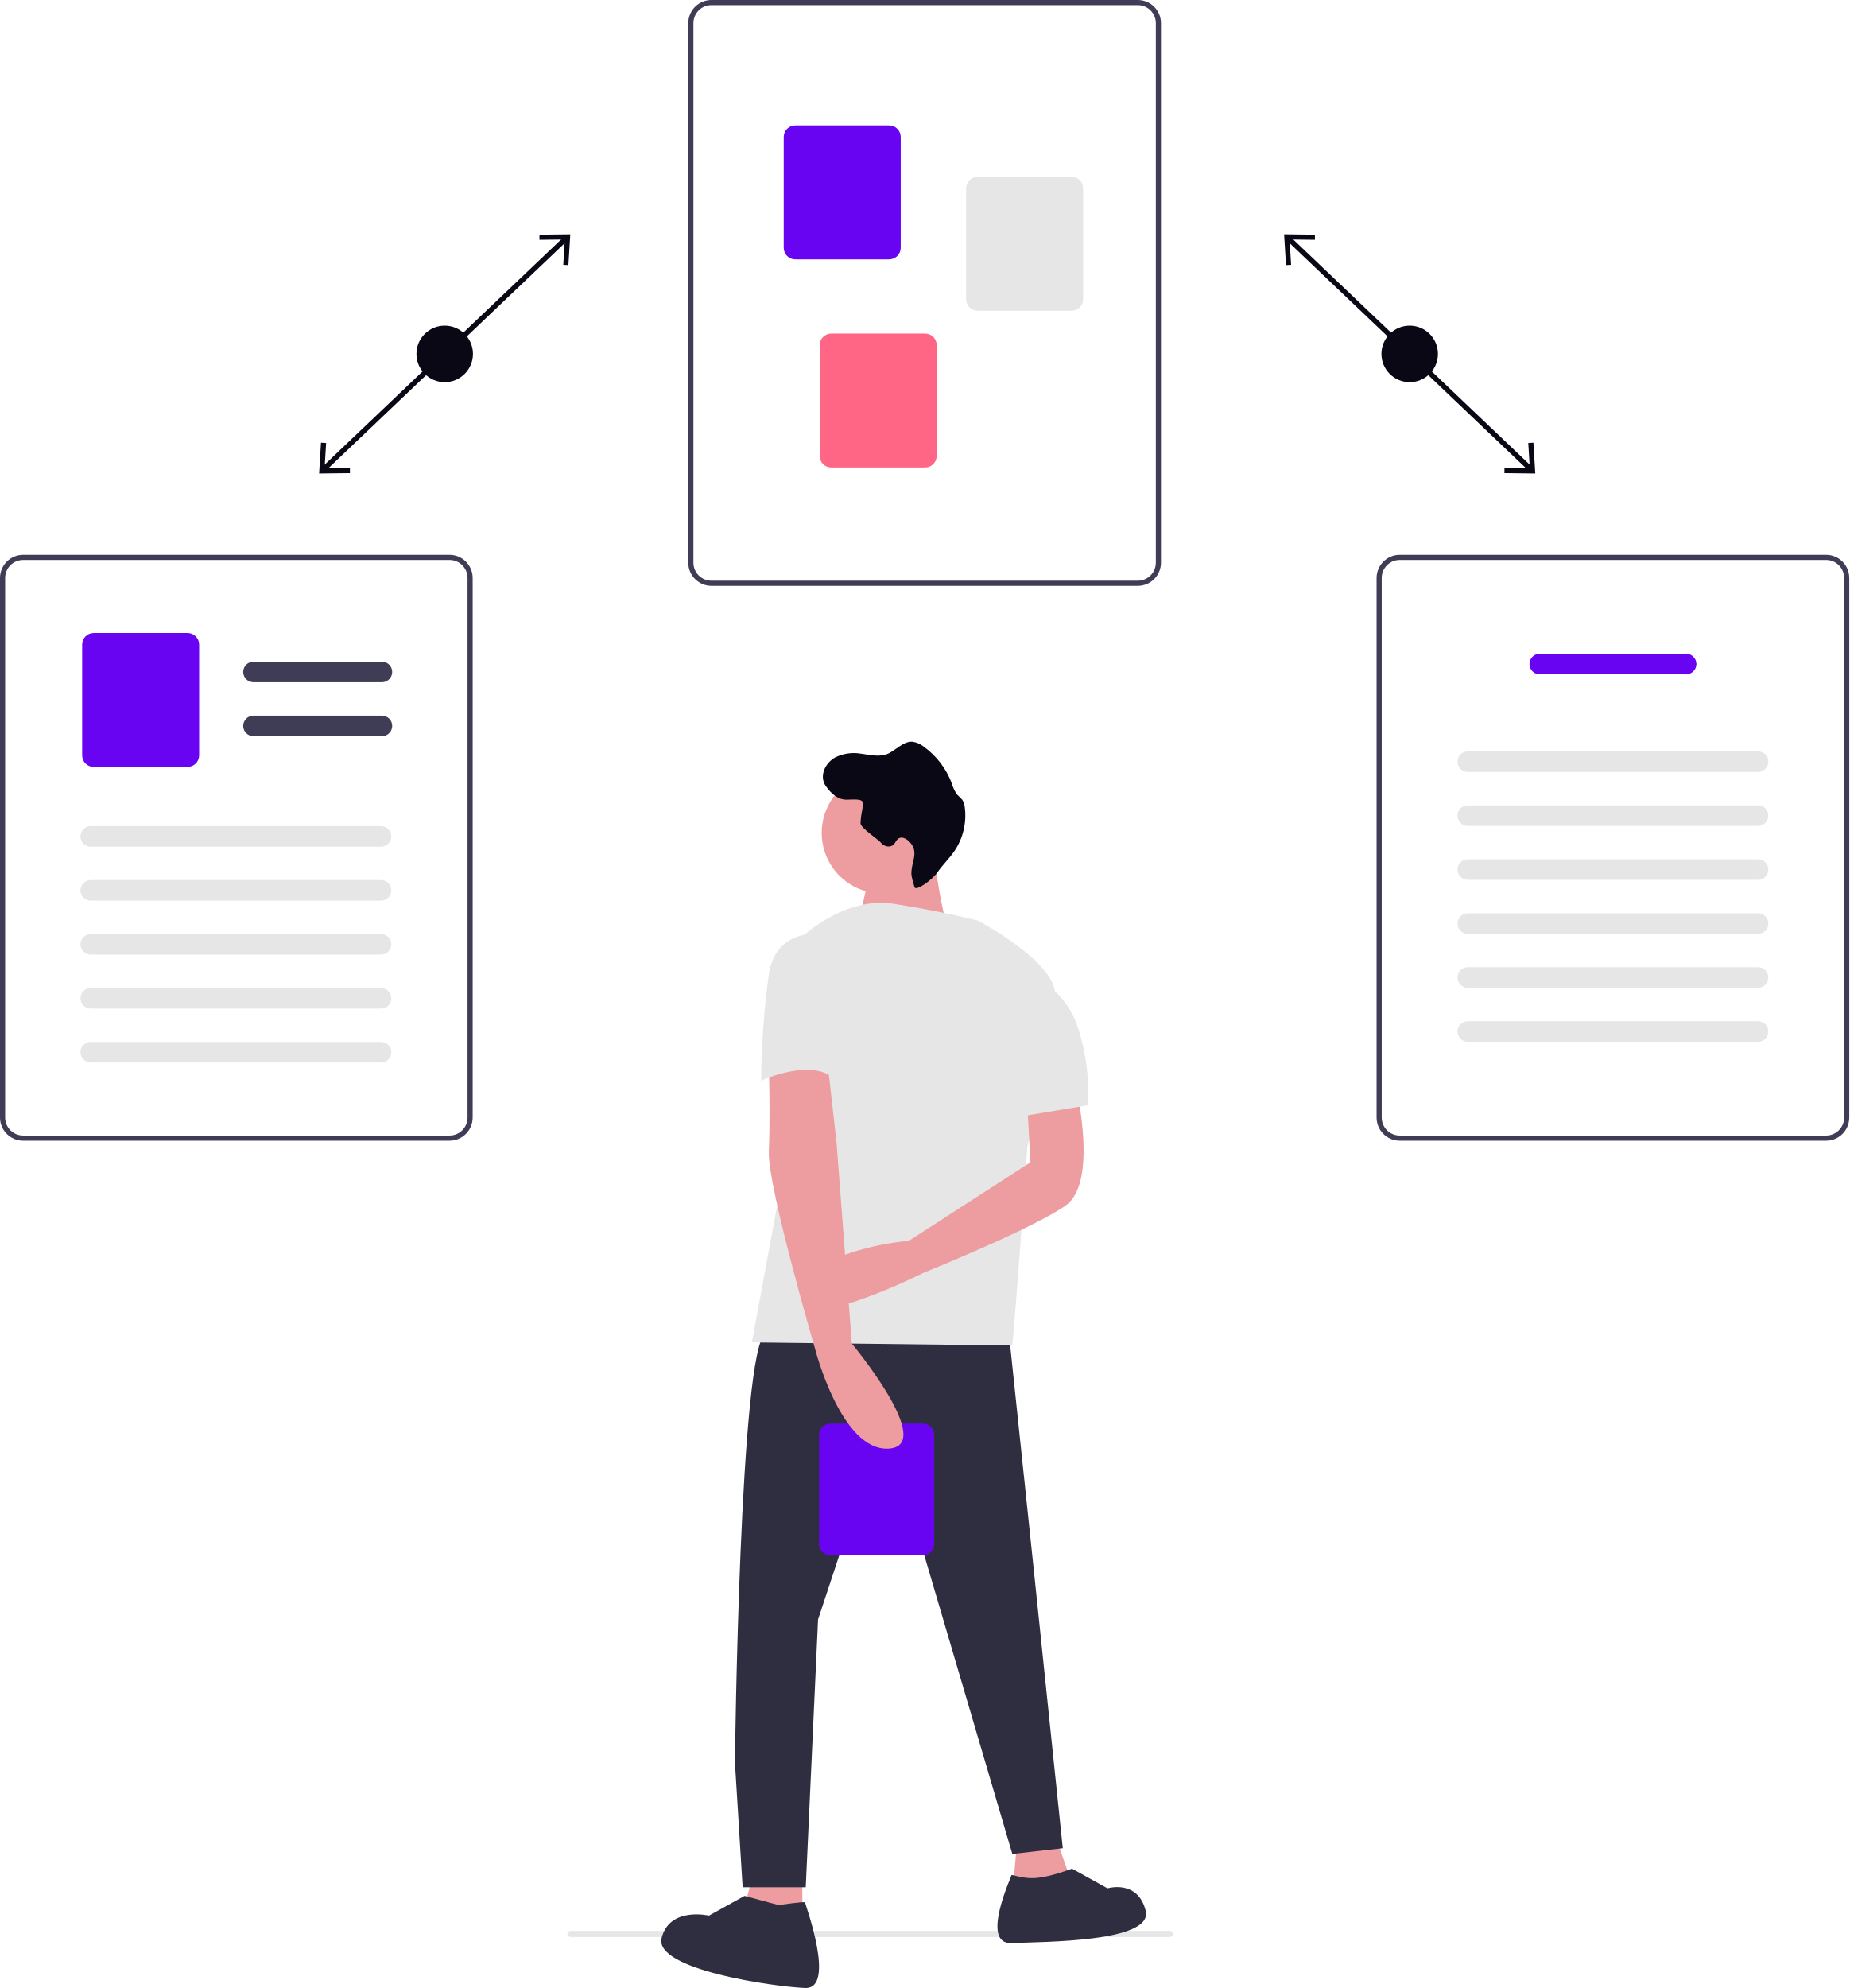
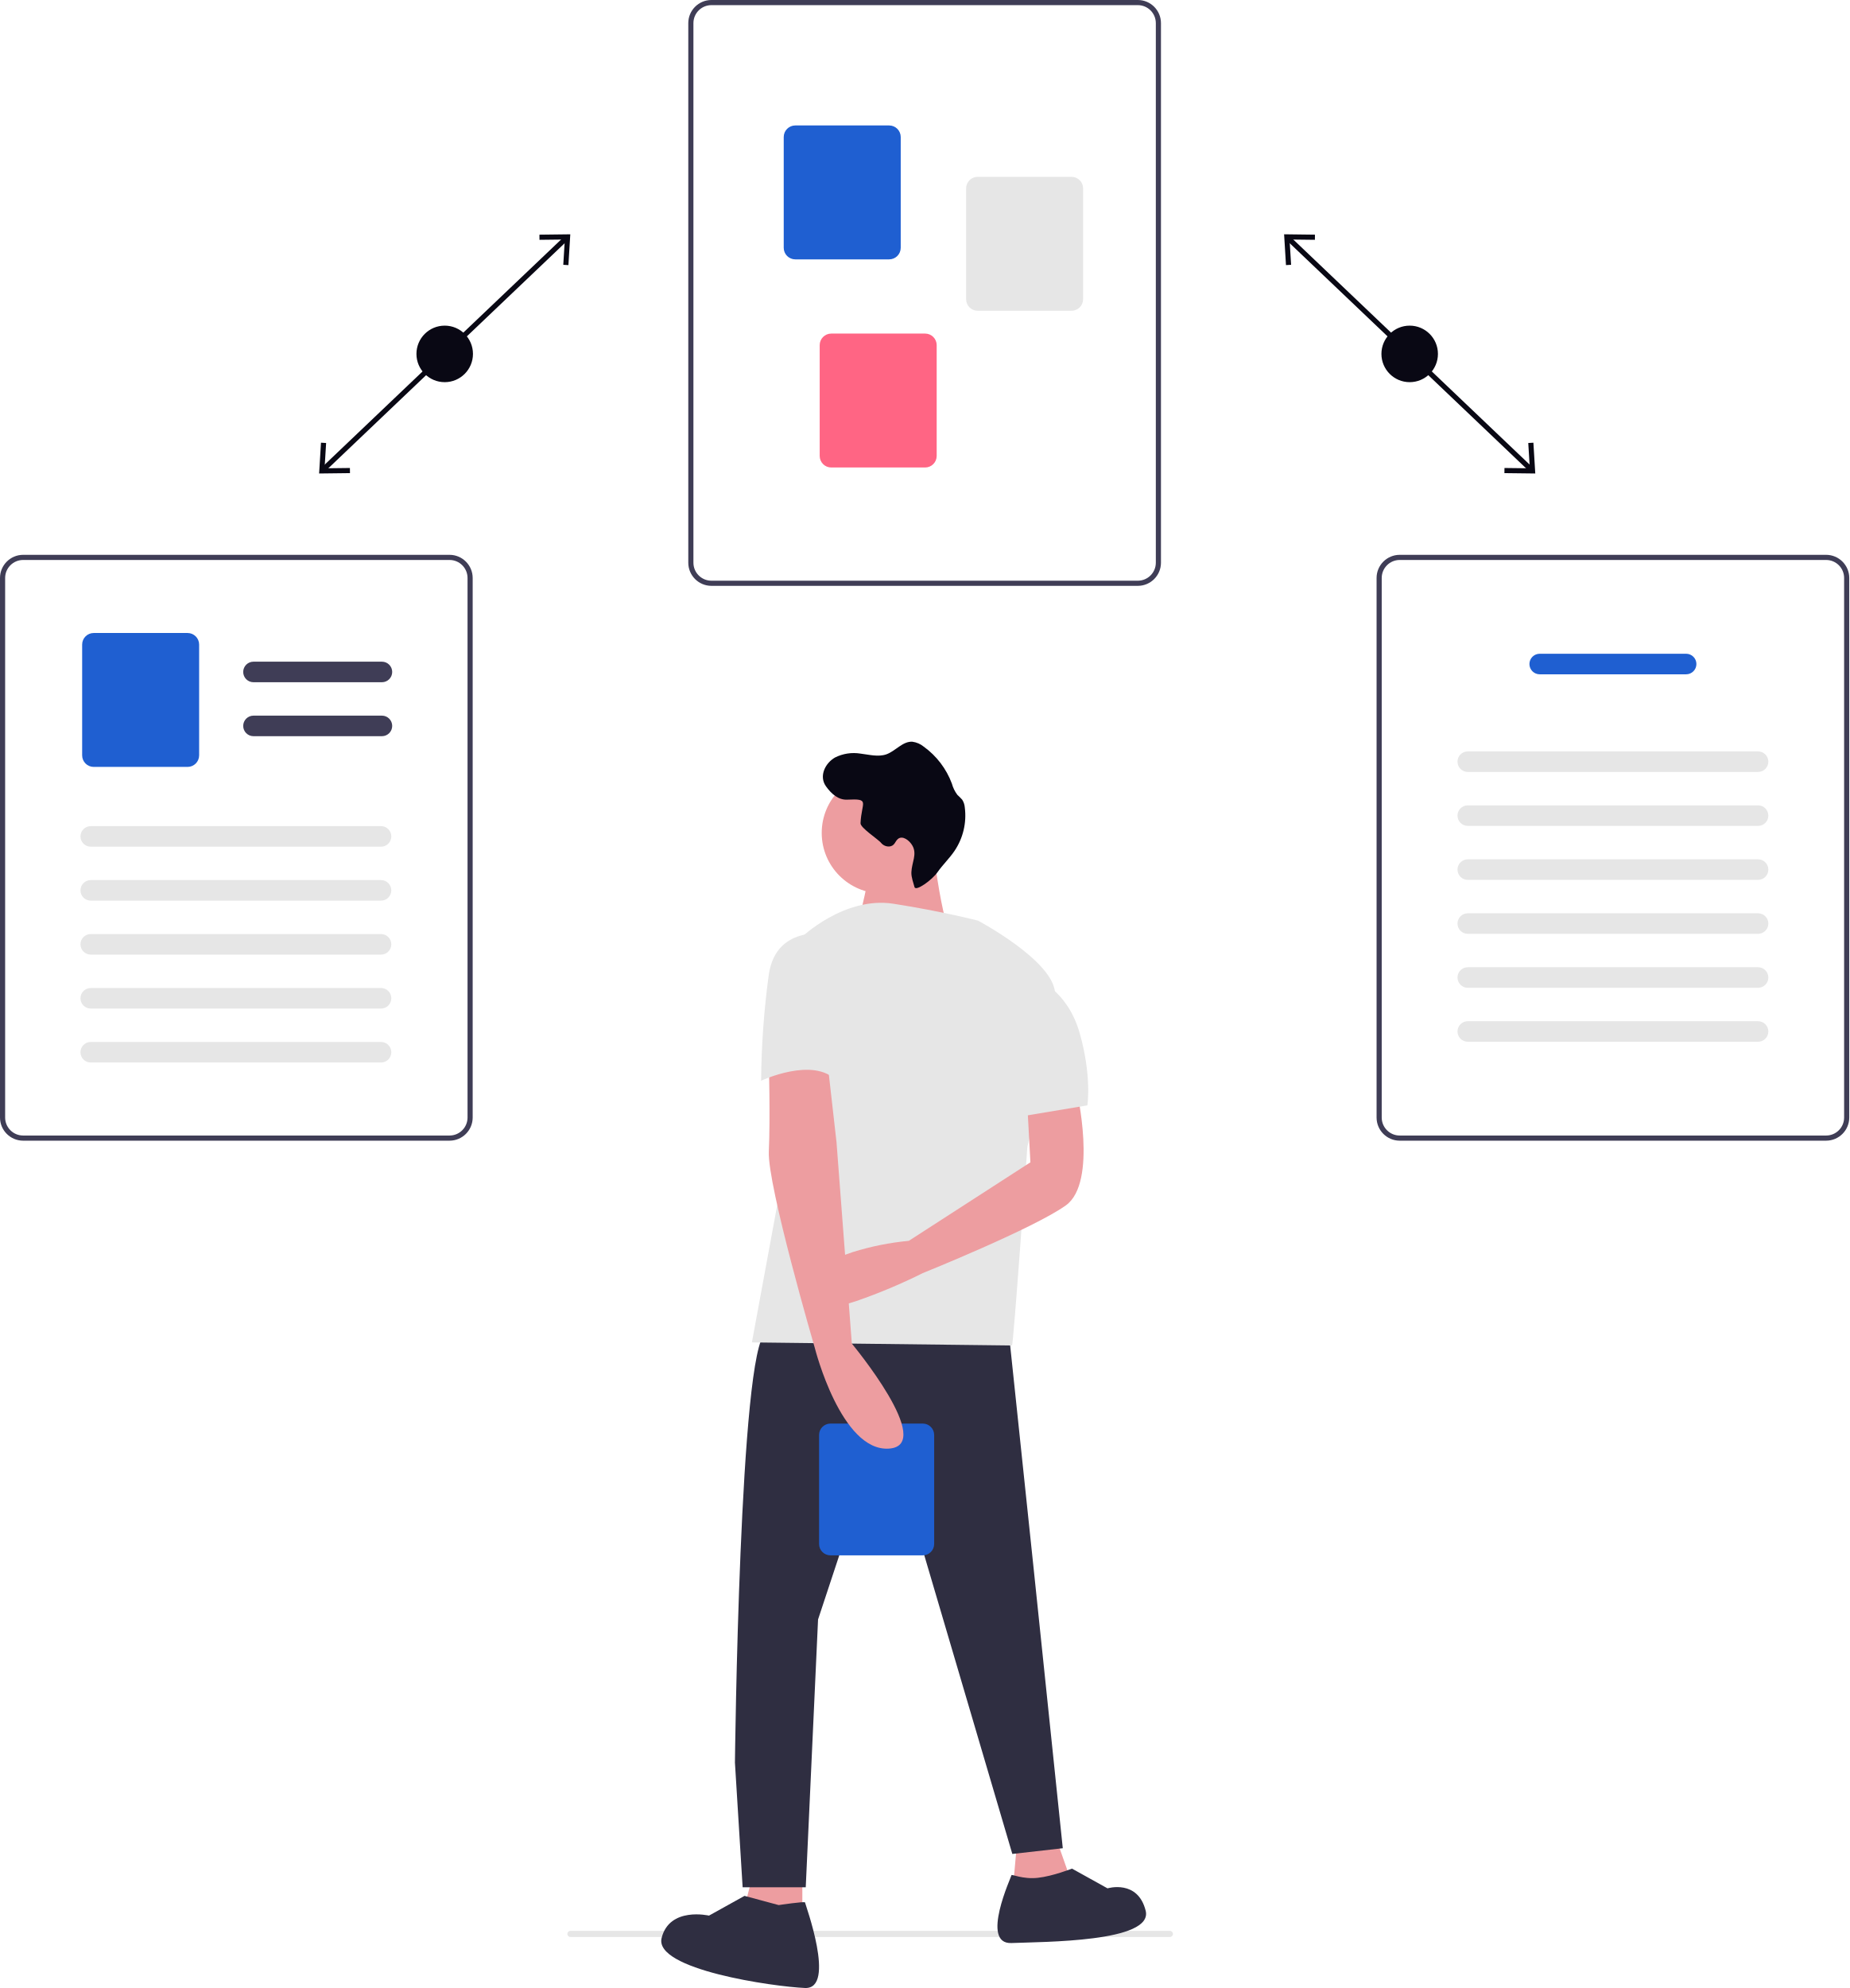
<svg xmlns="http://www.w3.org/2000/svg" width="744.34" height="800" viewBox="0 0 744.34 800">
  <g transform="translate(-691 -161)">
    <g transform="translate(1207.862 255.287)">
      <rect width="2.068" height="135.105" transform="translate(0.905 2.299) rotate(-46.407)" fill="#090814" />
      <path d="M501.081,143.982l-2.066.125.624,10.178-10.2-.122-.022,2.069,12.42.147Z" transform="translate(-400.739 -60.125)" fill="#090814" />
      <path d="M430.162,76.354l-.022,2.069-10.2-.122.624,10.178L418.5,88.6l-.755-12.4Z" transform="translate(-417.745 -76.206)" fill="#090814" />
      <circle cx="11.374" cy="11.374" r="11.374" transform="translate(39.173 36.754)" fill="#090814" />
    </g>
    <g transform="translate(819.447 255.287)">
      <rect width="135.105" height="2.068" transform="translate(0.91 93.96) rotate(-43.593)" fill="#090814" />
      <path d="M103.815,156.378l12.42-.147-.023-2.069-10.2.122.624-10.178-2.066-.125Z" transform="translate(-103.815 -60.125)" fill="#090814" />
      <path d="M187.908,76.206l-.756,12.4-2.066-.125.622-10.178-10.2.122-.022-2.069Z" transform="translate(-86.809 -76.206)" fill="#090814" />
      <circle cx="11.374" cy="11.374" r="11.374" transform="translate(39.176 36.754)" fill="#090814" />
    </g>
    <path d="M704.065,370.752H532.42a9.317,9.317,0,0,1-9.306-9.306V144.306A9.317,9.317,0,0,1,532.42,135H704.065a9.316,9.316,0,0,1,9.306,9.306v217.14a9.317,9.317,0,0,1-9.306,9.306ZM532.42,137.068a7.246,7.246,0,0,0-7.238,7.238v217.14a7.246,7.246,0,0,0,7.238,7.238H704.065a7.246,7.246,0,0,0,7.238-7.238V144.306a7.246,7.246,0,0,0-7.238-7.238Z" transform="translate(444.927 26)" fill="#3f3d56" />
-     <path d="M596.6,229.693H558.815a4.658,4.658,0,0,1-4.653-4.653V180.454a4.658,4.658,0,0,1,4.653-4.653H596.6a4.658,4.658,0,0,1,4.653,4.653V225.04A4.658,4.658,0,0,1,596.6,229.693Z" transform="translate(452.294 35.681)" fill="#6904F2" />
+     <path d="M596.6,229.693H558.815a4.658,4.658,0,0,1-4.653-4.653V180.454a4.658,4.658,0,0,1,4.653-4.653H596.6a4.658,4.658,0,0,1,4.653,4.653V225.04A4.658,4.658,0,0,1,596.6,229.693Z" transform="translate(452.294 35.681)" fill="#1F5FD1" />
    <path d="M655.933,246.407H618.151a4.658,4.658,0,0,1-4.653-4.653V197.169a4.658,4.658,0,0,1,4.653-4.653h37.782a4.658,4.658,0,0,1,4.653,4.653v44.586A4.658,4.658,0,0,1,655.933,246.407Z" transform="translate(466.372 39.647)" fill="#e6e6e6" />
    <path d="M608.3,297.386H570.515a4.658,4.658,0,0,1-4.653-4.653V248.147a4.658,4.658,0,0,1,4.653-4.653H608.3a4.658,4.658,0,0,1,4.653,4.653v44.586a4.658,4.658,0,0,1-4.653,4.653Z" transform="translate(455.07 51.742)" fill="#ff6584" />
    <path d="M927.979,551.209H756.335a9.317,9.317,0,0,1-9.306-9.306V324.763a9.317,9.317,0,0,1,9.306-9.306H927.979a9.316,9.316,0,0,1,9.306,9.306V541.9a9.317,9.317,0,0,1-9.306,9.306ZM756.335,317.525a7.246,7.246,0,0,0-7.238,7.238V541.9a7.246,7.246,0,0,0,7.238,7.238H927.979a7.246,7.246,0,0,0,7.238-7.238V324.763a7.246,7.246,0,0,0-7.238-7.238Z" transform="translate(498.055 68.816)" fill="#3f3d56" />
-     <path d="M859.828,355.9H800.89a4.136,4.136,0,0,1,0-8.272h58.938a4.136,4.136,0,1,1,0,8.272Z" transform="translate(509.853 76.451)" fill="#6904F2" />
+     <path d="M859.828,355.9H800.89a4.136,4.136,0,0,1,0-8.272h58.938a4.136,4.136,0,1,1,0,8.272Z" transform="translate(509.853 76.451)" fill="#1F5FD1" />
    <path d="M894.332,387.661H777.49a4.136,4.136,0,0,1,0-8.272H894.332a4.136,4.136,0,0,1,0,8.272Z" transform="translate(504.301 83.985)" fill="#e6e6e6" />
    <path d="M894.332,405.211H777.49a4.136,4.136,0,0,1,0-8.272H894.332a4.136,4.136,0,0,1,0,8.272Z" transform="translate(504.301 88.149)" fill="#e6e6e6" />
    <path d="M894.332,422.761H777.49a4.136,4.136,0,0,1,0-8.272H894.332a4.136,4.136,0,0,1,0,8.272Z" transform="translate(504.301 92.313)" fill="#e6e6e6" />
    <path d="M894.332,440.311H777.49a4.136,4.136,0,1,1,0-8.272H894.332a4.136,4.136,0,0,1,0,8.272Z" transform="translate(504.301 96.478)" fill="#e6e6e6" />
    <path d="M894.332,457.861H777.49a4.136,4.136,0,0,1,0-8.272H894.332a4.136,4.136,0,0,1,0,8.272Z" transform="translate(504.301 100.642)" fill="#e6e6e6" />
    <path d="M894.332,475.411H777.49a4.136,4.136,0,0,1,0-8.272H894.332a4.136,4.136,0,0,1,0,8.272Z" transform="translate(504.301 104.806)" fill="#e6e6e6" />
    <path d="M480.15,551.209H308.506A9.317,9.317,0,0,1,299.2,541.9V324.763a9.317,9.317,0,0,1,9.306-9.306H480.15a9.317,9.317,0,0,1,9.306,9.306V541.9a9.317,9.317,0,0,1-9.306,9.306ZM308.506,317.525a7.246,7.246,0,0,0-7.238,7.238V541.9a7.246,7.246,0,0,0,7.238,7.238H480.15a7.246,7.246,0,0,0,7.238-7.238V324.763a7.246,7.246,0,0,0-7.238-7.238Z" transform="translate(391.8 68.816)" fill="#3f3d56" />
    <path d="M434.156,358.479h-51.7a4.136,4.136,0,0,1,0-8.272h51.7a4.136,4.136,0,1,1,0,8.272Z" transform="translate(410.572 77.061)" fill="#3f3d56" />
    <path d="M434.156,376.029h-51.7a4.136,4.136,0,1,1,0-8.272h51.7a4.136,4.136,0,1,1,0,8.272Z" transform="translate(410.572 81.225)" fill="#3f3d56" />
-     <path d="M368.36,394.77H330.578a4.658,4.658,0,0,1-4.653-4.653V345.532a4.658,4.658,0,0,1,4.653-4.653H368.36a4.658,4.658,0,0,1,4.653,4.653v44.586a4.658,4.658,0,0,1-4.653,4.653Z" transform="translate(398.141 74.848)" fill="#6904F2" />
+     <path d="M368.36,394.77H330.578a4.658,4.658,0,0,1-4.653-4.653V345.532a4.658,4.658,0,0,1,4.653-4.653H368.36a4.658,4.658,0,0,1,4.653,4.653v44.586a4.658,4.658,0,0,1-4.653,4.653Z" transform="translate(398.141 74.848)" fill="#1F5FD1" />
    <path d="M446.358,411.965H329.516a4.136,4.136,0,0,1,0-8.272H446.358a4.136,4.136,0,1,1,0,8.272Z" transform="translate(398.011 89.752)" fill="#e6e6e6" />
    <path d="M446.358,429.515H329.516a4.136,4.136,0,0,1,0-8.272H446.358a4.136,4.136,0,1,1,0,8.272Z" transform="translate(398.011 93.916)" fill="#e6e6e6" />
    <path d="M446.358,447.065H329.516a4.136,4.136,0,0,1,0-8.272H446.358a4.136,4.136,0,1,1,0,8.272Z" transform="translate(398.011 98.08)" fill="#e6e6e6" />
    <path d="M446.358,464.615H329.516a4.136,4.136,0,0,1,0-8.272H446.358a4.136,4.136,0,1,1,0,8.272Z" transform="translate(398.011 102.244)" fill="#e6e6e6" />
    <path d="M446.358,482.165H329.516a4.136,4.136,0,0,1,0-8.272H446.358a4.136,4.136,0,1,1,0,8.272Z" transform="translate(398.011 106.408)" fill="#e6e6e6" />
    <g transform="translate(919.373 454.538)">
      <path d="M485.016,765.474H726.283a1.237,1.237,0,0,0,0-2.474H485.016a1.237,1.237,0,1,0,0,2.474Z" transform="translate(-483.779 -279.534)" fill="#e6e6e6" />
      <path d="M949.778,760.482l7.643,21.679L933.8,784.019l2.084-23.537Z" transform="translate(-754.411 -318.085)" fill="#ed9da0" />
      <path d="M821.65,781.256v29.732H794.53l7.649-29.732Z" transform="translate(-727.076 -322.135)" fill="#ed9da0" />
      <path d="M1000.762,542.094l9.91,94.148,11.79,113.117-20.311,2.3L950.591,576.78,923.957,657.3,919,765.076h-25.4l-3.1-50.171s1.858-167.237,12.388-172.811S1000.762,542.094,1000.762,542.094Z" transform="translate(-823.055 -299.142)" fill="#2f2e41" />
-       <path d="M508.9,604.366V560.5a4.583,4.583,0,0,1,4.578-4.578h37.172a4.583,4.583,0,0,1,4.578,4.578v43.866a4.583,4.583,0,0,1-4.578,4.578H513.473a4.583,4.583,0,0,1-4.578-4.578Z" transform="translate(-407.591 -276.591)" fill="#6904F2" />
+       <path d="M508.9,604.366V560.5a4.583,4.583,0,0,1,4.578-4.578h37.172a4.583,4.583,0,0,1,4.578,4.578v43.866a4.583,4.583,0,0,1-4.578,4.578H513.473a4.583,4.583,0,0,1-4.578-4.578Z" transform="translate(-407.591 -276.591)" fill="#1F5FD1" />
      <path d="M902.617,827.684s10.591-1.589,10.591-1.059,12.709,34.951,0,34.421-60.9-7.414-57.722-20.123,19.064-9,19.064-9l14.3-7.943Z" transform="translate(-817.552 -354.59)" fill="#2f2e41" />
      <path d="M1039.67,814.06c-6.09.662-10.591-1.589-10.591-1.059s-12.709,27.83,0,27.3,57.2-.3,54.018-13.008-15.36-9-15.36-9l-14.3-7.943S1045.76,813.4,1039.67,814.06Z" transform="translate(-850.328 -351.933)" fill="#2f2e41" />
      <circle cx="24.375" cy="24.375" r="24.375" transform="translate(102.374 17.261)" fill="#ed9da0" />
      <path d="M981.958,288.783s4.336,43.358,9.911,46.455-42.738,6.194-42.738,6.194,11.768-39.641,8.052-43.358S981.958,288.783,981.958,288.783Z" transform="translate(-835.842 -250.231)" fill="#ed9da0" />
      <path d="M920.477,341.558s17.343-16.724,37.164-13.627,34.067,6.813,34.067,6.813,30.35,16.1,30.97,29.111-11.149,61.94-11.149,61.94-5.575,79.9-6.194,79.9-104.678-1.239-104.678-1.239l19.2-104.058Z" transform="translate(-826.388 -257.79)" fill="#e6e6e6" />
      <path d="M929.447,508.849c4.014,1.084,10.932-.415,18.155-2.781a225.284,225.284,0,0,0,26.727-11.236s44.6-17.962,57.6-27.253,4.336-46.455,4.336-46.455l-19.821,6.194,1.239,22.918-48.932,31.589a110.391,110.391,0,0,0-22.651,4.553c-8.238,2.707-16.24,6.925-19.133,13.4a12.539,12.539,0,0,0-.954,3.1C925.427,506.3,926.815,508.131,929.447,508.849Z" transform="translate(-831.307 -276.037)" fill="#ed9da0" />
      <path d="M932.654,406.505l3.716,32.828,6.163,81s34.1,41.021,14.9,42.26-29.731-40.26-29.731-40.26-19.2-65.656-18.582-79.283,0-36.544,0-36.544Z" transform="translate(-828.036 -273.186)" fill="#ed9da0" />
      <path d="M1041.651,365.726s12.388,4.336,17.343,21.679,3.1,29.112,3.1,29.112l-26.014,4.336Z" transform="translate(-852.794 -265.234)" fill="#e6e6e6" />
      <path d="M933.766,343.289s-22.3-4.955-25.4,16.1a337.047,337.047,0,0,0-3.1,42.738s21.06-9.91,30.35,0Z" transform="translate(-827.29 -260.761)" fill="#e6e6e6" />
      <path d="M58.557,39.095a16.809,16.809,0,0,1-9.211,4.833c-3.415.732-7.162.963-9.895,3.1-3.105,2.473-4.471,7.173-8.28,8.218a9.081,9.081,0,0,1-4.958-.393,32.085,32.085,0,0,1-15.52-10.349,13.291,13.291,0,0,0-3.575-3.571,25.851,25.851,0,0,1-2.464-1.2,6.706,6.706,0,0,1-2.008-2.618A25.45,25.45,0,0,1,.865,19.241c.952-3.53,2.67-6.8,3.684-10.352s5.7-10.3,6.8-8.627,2.505,3.24,3.106,5.176c1.172,3.808.114,7.638,3.092,10.283,1.843,1.635,5.175,2.732,6.427.621.5-.818.465-1.851.891-2.7.841-1.657,3.26-1.987,4.864-1.036,1.546,1.068,10.108,3.069,10.518,4.9,2.411,8.156-.589,10.658,8.139,7.169,3.25-1.3,6.711.058,9.837,2.293C62.345,29.915,61.506,35.742,58.557,39.095Z" transform="matrix(-0.946, -0.326, 0.326, -0.946, 150.368, 67.37)" fill="#090814" />
    </g>
  </g>
</svg>
